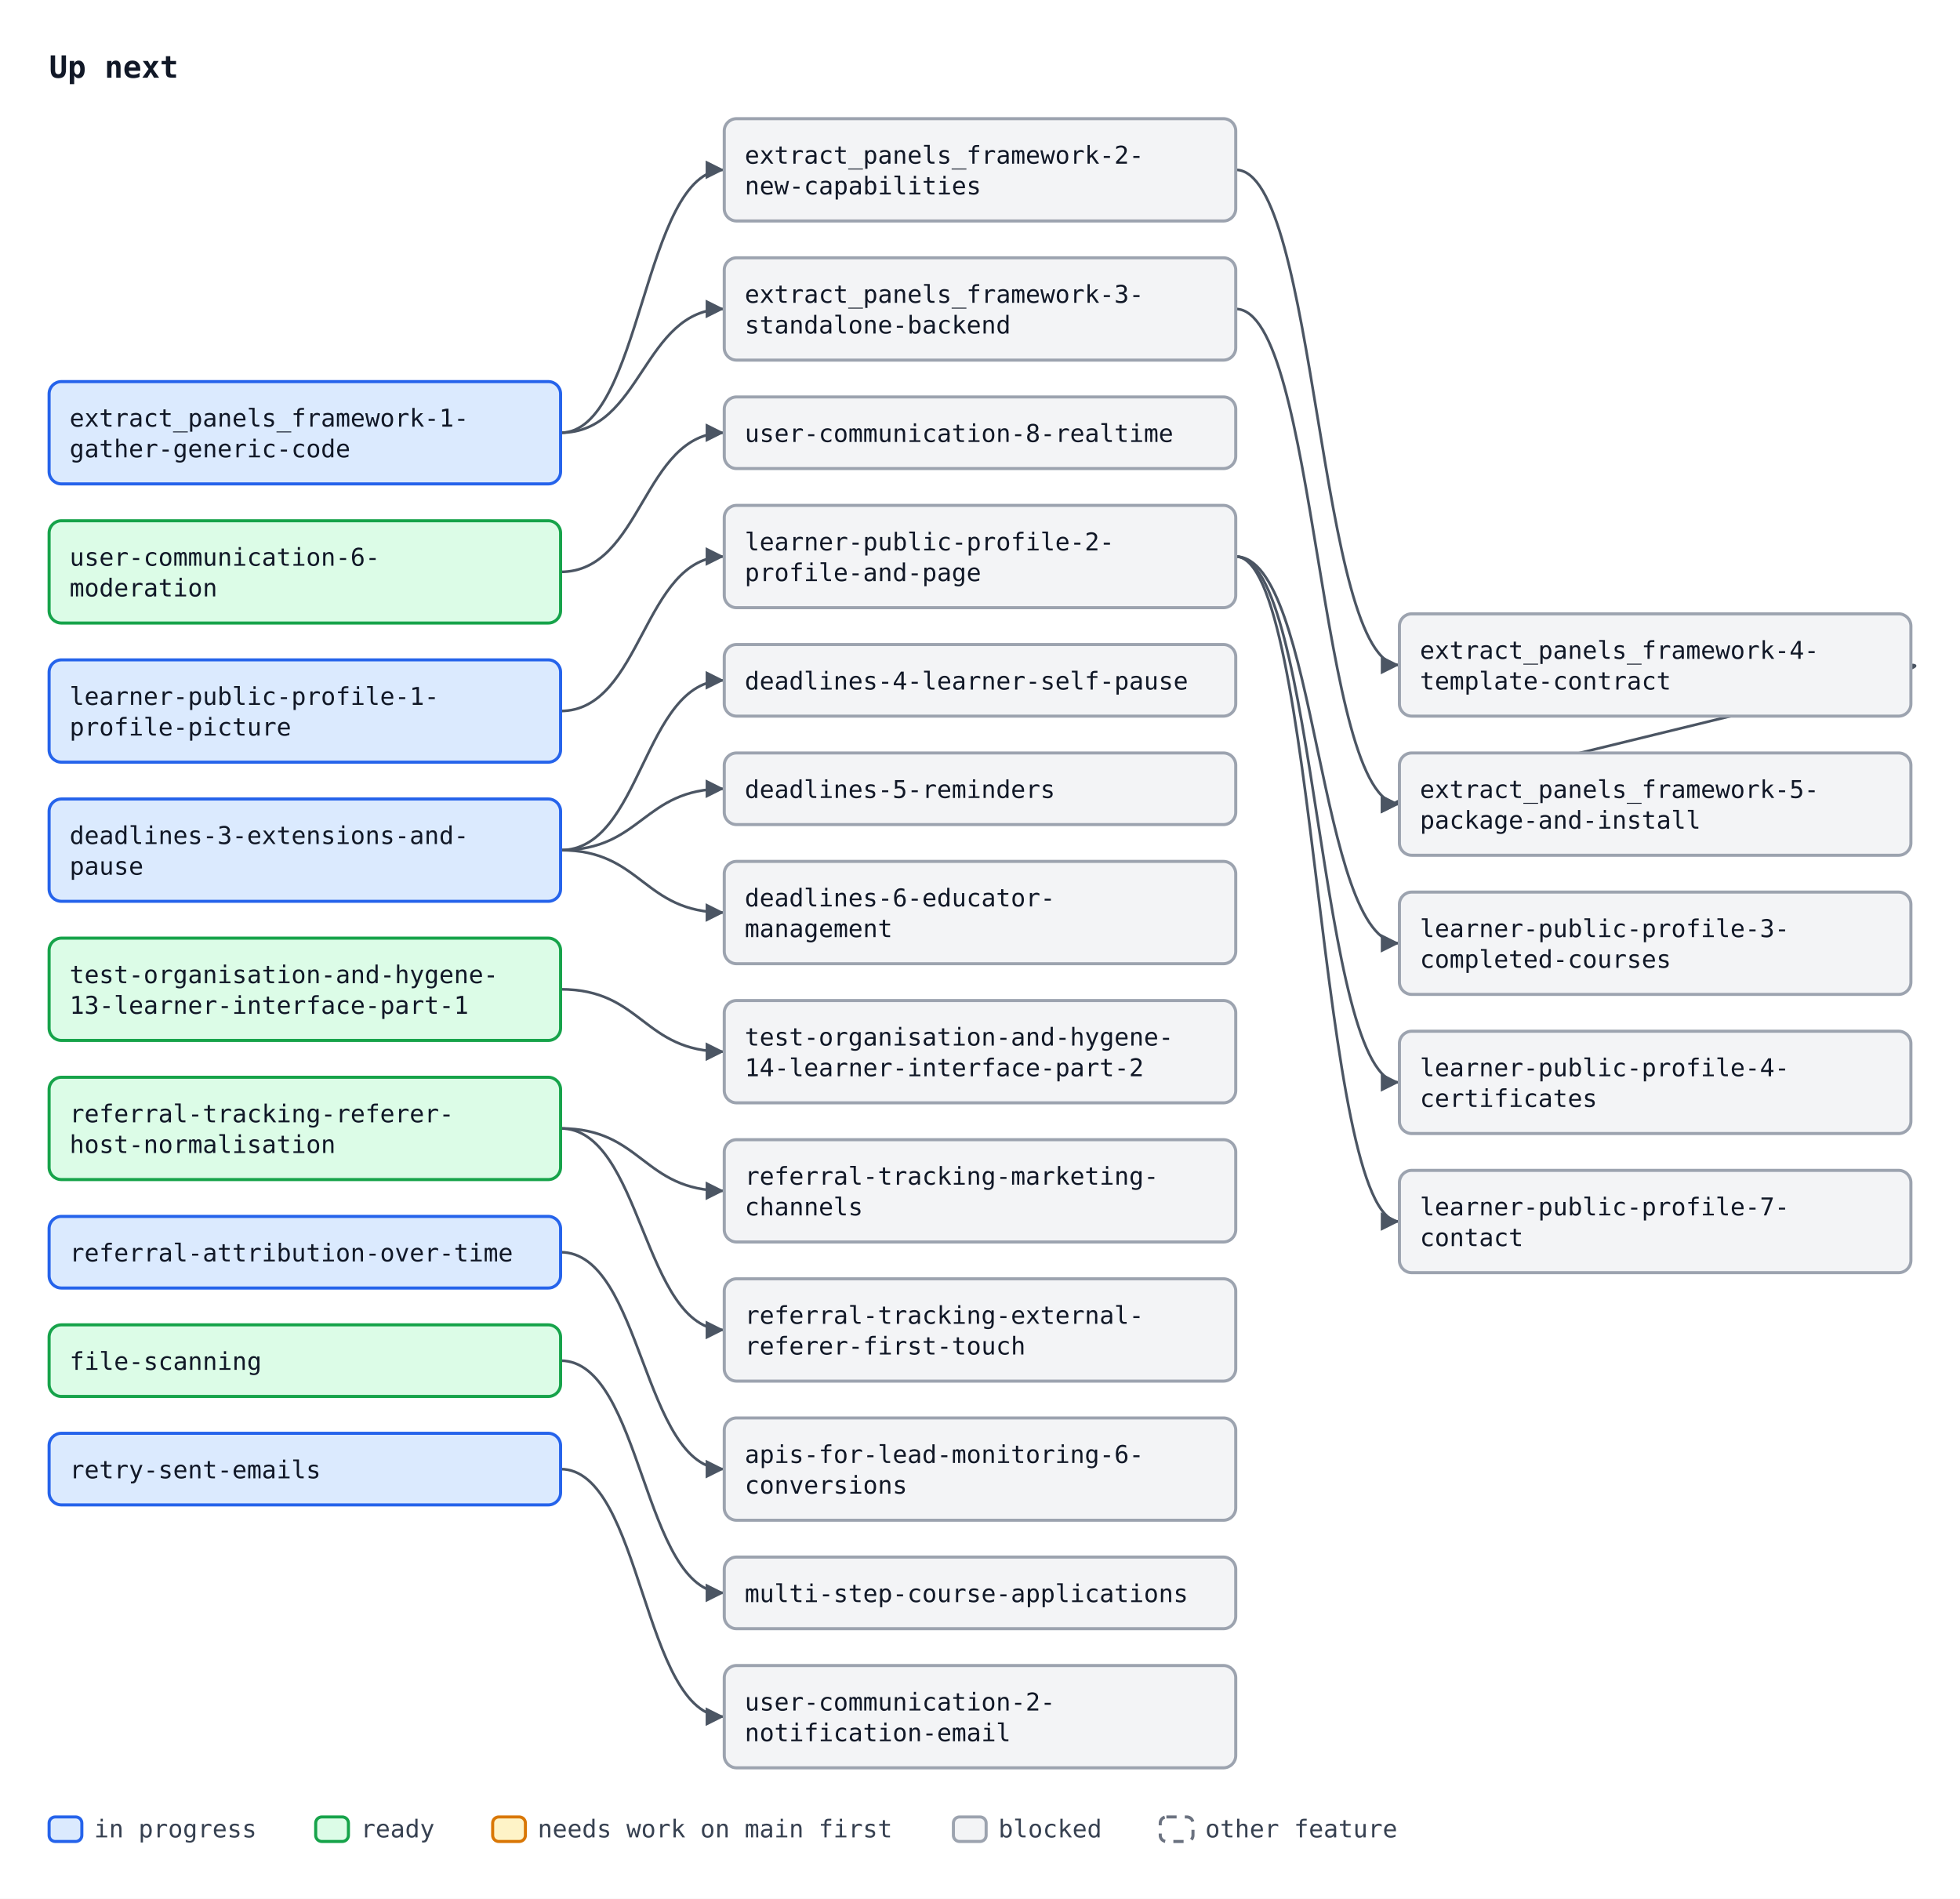
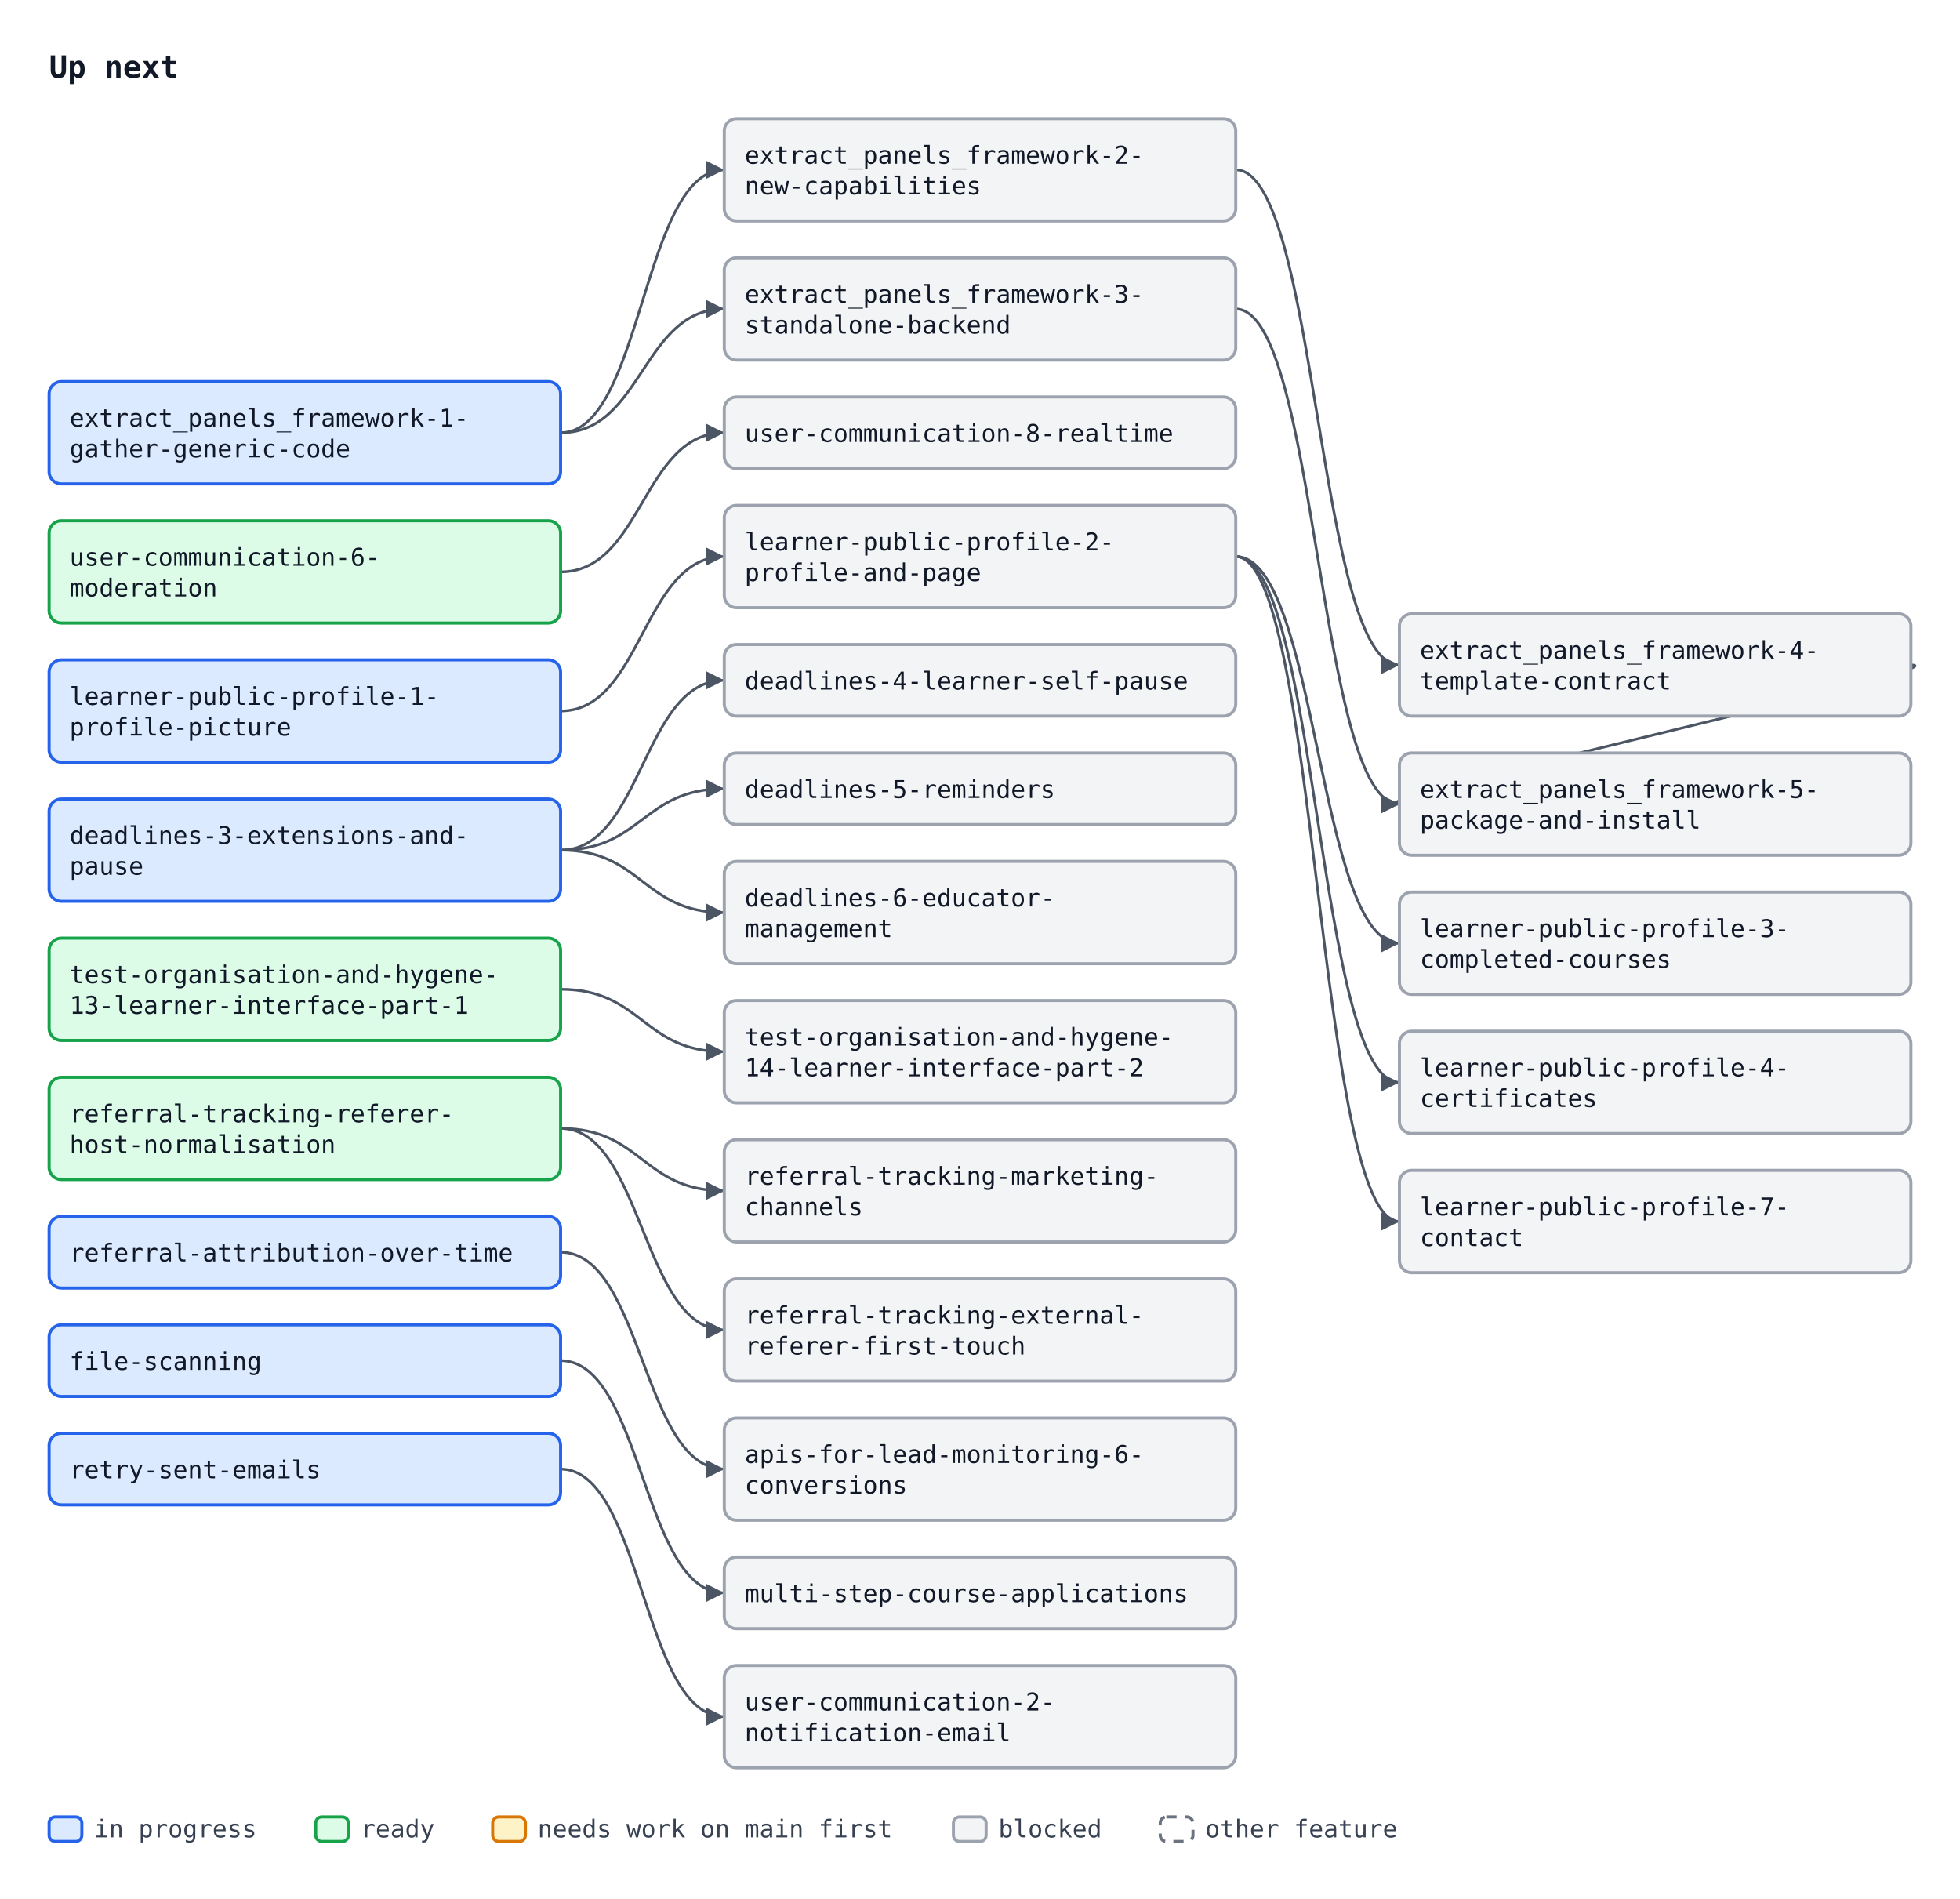
<svg xmlns="http://www.w3.org/2000/svg" width="958" height="928" viewBox="0 0 958 928" font-family="ui-monospace, SFMono-Regular, Menlo, Consolas, monospace" font-size="12">
  <defs>
    <marker id="arrow" viewBox="0 0 10 10" refX="10" refY="5" markerWidth="7" markerHeight="7" orient="auto-start-reverse">
      <path d="M0,0 L10,5 L0,10 z" fill="#4b5563" />
    </marker>
  </defs>
  <rect width="958" height="928" fill="#ffffff" />
  <text x="24" y="38" font-size="15" font-weight="bold" fill="#111827">Up next</text>
  <path d="M274.0,211.5 C314.0,211.5 314.0,83.0 354.0,83.0" fill="none" stroke="#4b5563" stroke-width="1.3" marker-end="url(#arrow)" />
  <path d="M274.0,211.5 C314.0,211.5 314.0,151.0 354.0,151.0" fill="none" stroke="#4b5563" stroke-width="1.3" marker-end="url(#arrow)" />
  <path d="M604.0,83.0 C644.0,83.0 644.0,325.0 684.0,325.0" fill="none" stroke="#4b5563" stroke-width="1.3" marker-end="url(#arrow)" />
  <path d="M604.0,151.0 C644.0,151.0 644.0,393.0 684.0,393.0" fill="none" stroke="#4b5563" stroke-width="1.3" marker-end="url(#arrow)" />
  <path d="M934.0,325.0 C964.0,325.0 654.0,393.0 684.0,393.0" fill="none" stroke="#4b5563" stroke-width="1.3" marker-end="url(#arrow)" />
  <path d="M274.0,718.0 C314.0,718.0 314.0,839.0 354.0,839.0" fill="none" stroke="#4b5563" stroke-width="1.3" marker-end="url(#arrow)" />
  <path d="M274.0,279.5 C314.0,279.5 314.0,211.5 354.0,211.5" fill="none" stroke="#4b5563" stroke-width="1.3" marker-end="url(#arrow)" />
  <path d="M274.0,415.5 C314.0,415.5 314.0,332.5 354.0,332.5" fill="none" stroke="#4b5563" stroke-width="1.3" marker-end="url(#arrow)" />
  <path d="M274.0,415.5 C314.0,415.5 314.0,385.5 354.0,385.5" fill="none" stroke="#4b5563" stroke-width="1.3" marker-end="url(#arrow)" />
  <path d="M274.0,415.5 C314.0,415.5 314.0,446.0 354.0,446.0" fill="none" stroke="#4b5563" stroke-width="1.3" marker-end="url(#arrow)" />
  <path d="M274.0,612.0 C314.0,612.0 314.0,718.0 354.0,718.0" fill="none" stroke="#4b5563" stroke-width="1.3" marker-end="url(#arrow)" />
  <path d="M274.0,483.5 C314.0,483.5 314.0,514.0 354.0,514.0" fill="none" stroke="#4b5563" stroke-width="1.3" marker-end="url(#arrow)" />
  <path d="M274.0,551.5 C314.0,551.5 314.0,582.0 354.0,582.0" fill="none" stroke="#4b5563" stroke-width="1.3" marker-end="url(#arrow)" />
  <path d="M274.0,551.5 C314.0,551.5 314.0,650.0 354.0,650.0" fill="none" stroke="#4b5563" stroke-width="1.3" marker-end="url(#arrow)" />
  <path d="M274.0,665.0 C314.0,665.0 314.0,778.5 354.0,778.5" fill="none" stroke="#4b5563" stroke-width="1.3" marker-end="url(#arrow)" />
  <path d="M274.0,347.5 C314.0,347.5 314.0,272.0 354.0,272.0" fill="none" stroke="#4b5563" stroke-width="1.3" marker-end="url(#arrow)" />
  <path d="M604.0,272.0 C644.0,272.0 644.0,461.0 684.0,461.0" fill="none" stroke="#4b5563" stroke-width="1.3" marker-end="url(#arrow)" />
  <path d="M604.0,272.0 C644.0,272.0 644.0,529.0 684.0,529.0" fill="none" stroke="#4b5563" stroke-width="1.3" marker-end="url(#arrow)" />
  <path d="M604.0,272.0 C644.0,272.0 644.0,597.0 684.0,597.0" fill="none" stroke="#4b5563" stroke-width="1.3" marker-end="url(#arrow)" />
  <rect x="24.0" y="186.5" width="250" height="50" rx="6" fill="#dbeafe" stroke="#2563eb" stroke-width="1.5" />
  <text x="34.0" y="208.5" fill="#111827">extract_panels_framework-1-</text>
  <text x="34.0" y="223.5" fill="#111827">gather-generic-code</text>
  <rect x="354.0" y="58.0" width="250" height="50" rx="6" fill="#f3f4f6" stroke="#9ca3af" stroke-width="1.5" />
  <text x="364.0" y="80.0" fill="#111827">extract_panels_framework-2-</text>
  <text x="364.0" y="95.0" fill="#111827">new-capabilities</text>
  <rect x="354.0" y="126.0" width="250" height="50" rx="6" fill="#f3f4f6" stroke="#9ca3af" stroke-width="1.5" />
  <text x="364.0" y="148.0" fill="#111827">extract_panels_framework-3-</text>
  <text x="364.0" y="163.0" fill="#111827">standalone-backend</text>
  <rect x="684.0" y="300.0" width="250" height="50" rx="6" fill="#f3f4f6" stroke="#9ca3af" stroke-width="1.5" />
  <text x="694.0" y="322.0" fill="#111827">extract_panels_framework-4-</text>
  <text x="694.0" y="337.0" fill="#111827">template-contract</text>
  <rect x="684.0" y="368.0" width="250" height="50" rx="6" fill="#f3f4f6" stroke="#9ca3af" stroke-width="1.5" />
  <text x="694.0" y="390.0" fill="#111827">extract_panels_framework-5-</text>
  <text x="694.0" y="405.0" fill="#111827">package-and-install</text>
  <rect x="354.0" y="814.0" width="250" height="50" rx="6" fill="#f3f4f6" stroke="#9ca3af" stroke-width="1.5" />
  <text x="364.0" y="836.0" fill="#111827">user-communication-2-</text>
  <text x="364.0" y="851.0" fill="#111827">notification-email</text>
  <rect x="24.0" y="254.5" width="250" height="50" rx="6" fill="#dcfce7" stroke="#16a34a" stroke-width="1.5" />
  <text x="34.0" y="276.5" fill="#111827">user-communication-6-</text>
  <text x="34.0" y="291.5" fill="#111827">moderation</text>
  <rect x="354.0" y="194.0" width="250" height="35" rx="6" fill="#f3f4f6" stroke="#9ca3af" stroke-width="1.5" />
  <text x="364.0" y="216.0" fill="#111827">user-communication-8-realtime</text>
  <rect x="24.0" y="390.5" width="250" height="50" rx="6" fill="#dbeafe" stroke="#2563eb" stroke-width="1.5" />
  <text x="34.0" y="412.5" fill="#111827">deadlines-3-extensions-and-</text>
  <text x="34.0" y="427.5" fill="#111827">pause</text>
  <rect x="354.0" y="315.0" width="250" height="35" rx="6" fill="#f3f4f6" stroke="#9ca3af" stroke-width="1.5" />
  <text x="364.0" y="337.0" fill="#111827">deadlines-4-learner-self-pause</text>
  <rect x="354.0" y="368.0" width="250" height="35" rx="6" fill="#f3f4f6" stroke="#9ca3af" stroke-width="1.5" />
  <text x="364.0" y="390.0" fill="#111827">deadlines-5-reminders</text>
  <rect x="354.0" y="421.0" width="250" height="50" rx="6" fill="#f3f4f6" stroke="#9ca3af" stroke-width="1.5" />
  <text x="364.0" y="443.0" fill="#111827">deadlines-6-educator-</text>
  <text x="364.0" y="458.0" fill="#111827">management</text>
  <rect x="354.0" y="693.0" width="250" height="50" rx="6" fill="#f3f4f6" stroke="#9ca3af" stroke-width="1.5" />
  <text x="364.0" y="715.0" fill="#111827">apis-for-lead-monitoring-6-</text>
  <text x="364.0" y="730.0" fill="#111827">conversions</text>
  <rect x="24.0" y="458.5" width="250" height="50" rx="6" fill="#dcfce7" stroke="#16a34a" stroke-width="1.5" />
  <text x="34.0" y="480.5" fill="#111827">test-organisation-and-hygene-</text>
  <text x="34.0" y="495.5" fill="#111827">13-learner-interface-part-1</text>
  <rect x="354.0" y="489.0" width="250" height="50" rx="6" fill="#f3f4f6" stroke="#9ca3af" stroke-width="1.5" />
  <text x="364.0" y="511.0" fill="#111827">test-organisation-and-hygene-</text>
  <text x="364.0" y="526.0" fill="#111827">14-learner-interface-part-2</text>
  <rect x="24.0" y="526.5" width="250" height="50" rx="6" fill="#dcfce7" stroke="#16a34a" stroke-width="1.5" />
  <text x="34.0" y="548.5" fill="#111827">referral-tracking-referer-</text>
  <text x="34.0" y="563.5" fill="#111827">host-normalisation</text>
  <rect x="354.0" y="557.0" width="250" height="50" rx="6" fill="#f3f4f6" stroke="#9ca3af" stroke-width="1.5" />
  <text x="364.0" y="579.0" fill="#111827">referral-tracking-marketing-</text>
  <text x="364.0" y="594.0" fill="#111827">channels</text>
  <rect x="354.0" y="625.0" width="250" height="50" rx="6" fill="#f3f4f6" stroke="#9ca3af" stroke-width="1.5" />
  <text x="364.0" y="647.0" fill="#111827">referral-tracking-external-</text>
  <text x="364.0" y="662.0" fill="#111827">referer-first-touch</text>
  <rect x="24.0" y="594.5" width="250" height="35" rx="6" fill="#dbeafe" stroke="#2563eb" stroke-width="1.5" />
  <text x="34.0" y="616.5" fill="#111827">referral-attribution-over-time</text>
-   <rect x="24.0" y="647.5" width="250" height="35" rx="6" fill="#dcfce7" stroke="#16a34a" stroke-width="1.5" />
+   <rect x="24.0" y="647.5" width="250" height="35" rx="6" fill="#dbeafe" stroke="#2563eb" stroke-width="1.5" />
  <text x="34.0" y="669.5" fill="#111827">file-scanning</text>
  <rect x="354.0" y="761.0" width="250" height="35" rx="6" fill="#f3f4f6" stroke="#9ca3af" stroke-width="1.5" />
  <text x="364.0" y="783.0" fill="#111827">multi-step-course-applications</text>
  <rect x="24.0" y="322.5" width="250" height="50" rx="6" fill="#dbeafe" stroke="#2563eb" stroke-width="1.5" />
  <text x="34.0" y="344.5" fill="#111827">learner-public-profile-1-</text>
  <text x="34.0" y="359.5" fill="#111827">profile-picture</text>
  <rect x="354.0" y="247.0" width="250" height="50" rx="6" fill="#f3f4f6" stroke="#9ca3af" stroke-width="1.5" />
  <text x="364.0" y="269.0" fill="#111827">learner-public-profile-2-</text>
  <text x="364.0" y="284.0" fill="#111827">profile-and-page</text>
  <rect x="684.0" y="436.0" width="250" height="50" rx="6" fill="#f3f4f6" stroke="#9ca3af" stroke-width="1.5" />
  <text x="694.0" y="458.0" fill="#111827">learner-public-profile-3-</text>
  <text x="694.0" y="473.0" fill="#111827">completed-courses</text>
  <rect x="684.0" y="504.0" width="250" height="50" rx="6" fill="#f3f4f6" stroke="#9ca3af" stroke-width="1.5" />
  <text x="694.0" y="526.0" fill="#111827">learner-public-profile-4-</text>
  <text x="694.0" y="541.0" fill="#111827">certificates</text>
  <rect x="684.0" y="572.0" width="250" height="50" rx="6" fill="#f3f4f6" stroke="#9ca3af" stroke-width="1.5" />
  <text x="694.0" y="594.0" fill="#111827">learner-public-profile-7-</text>
  <text x="694.0" y="609.0" fill="#111827">contact</text>
  <rect x="24.0" y="700.5" width="250" height="35" rx="6" fill="#dbeafe" stroke="#2563eb" stroke-width="1.5" />
  <text x="34.0" y="722.5" fill="#111827">retry-sent-emails</text>
  <rect x="24.0" y="888" width="16" height="12" rx="3" fill="#dbeafe" stroke="#2563eb" stroke-width="1.5" />
  <text x="46.0" y="898" fill="#374151">in progress</text>
  <rect x="154.3" y="888" width="16" height="12" rx="3" fill="#dcfce7" stroke="#16a34a" stroke-width="1.5" />
  <text x="176.3" y="898" fill="#374151">ready</text>
  <rect x="240.8" y="888" width="16" height="12" rx="3" fill="#fef3c7" stroke="#d97706" stroke-width="1.5" />
  <text x="262.8" y="898" fill="#374151">needs work on main first</text>
  <rect x="466.0" y="888" width="16" height="12" rx="3" fill="#f3f4f6" stroke="#9ca3af" stroke-width="1.5" />
  <text x="488.0" y="898" fill="#374151">blocked</text>
  <rect x="567.1" y="888" width="16" height="12" rx="3" fill="#ffffff" stroke="#6b7280" stroke-width="1.5" stroke-dasharray="5 4" />
  <text x="589.1" y="898" fill="#374151">other feature</text>
</svg>
